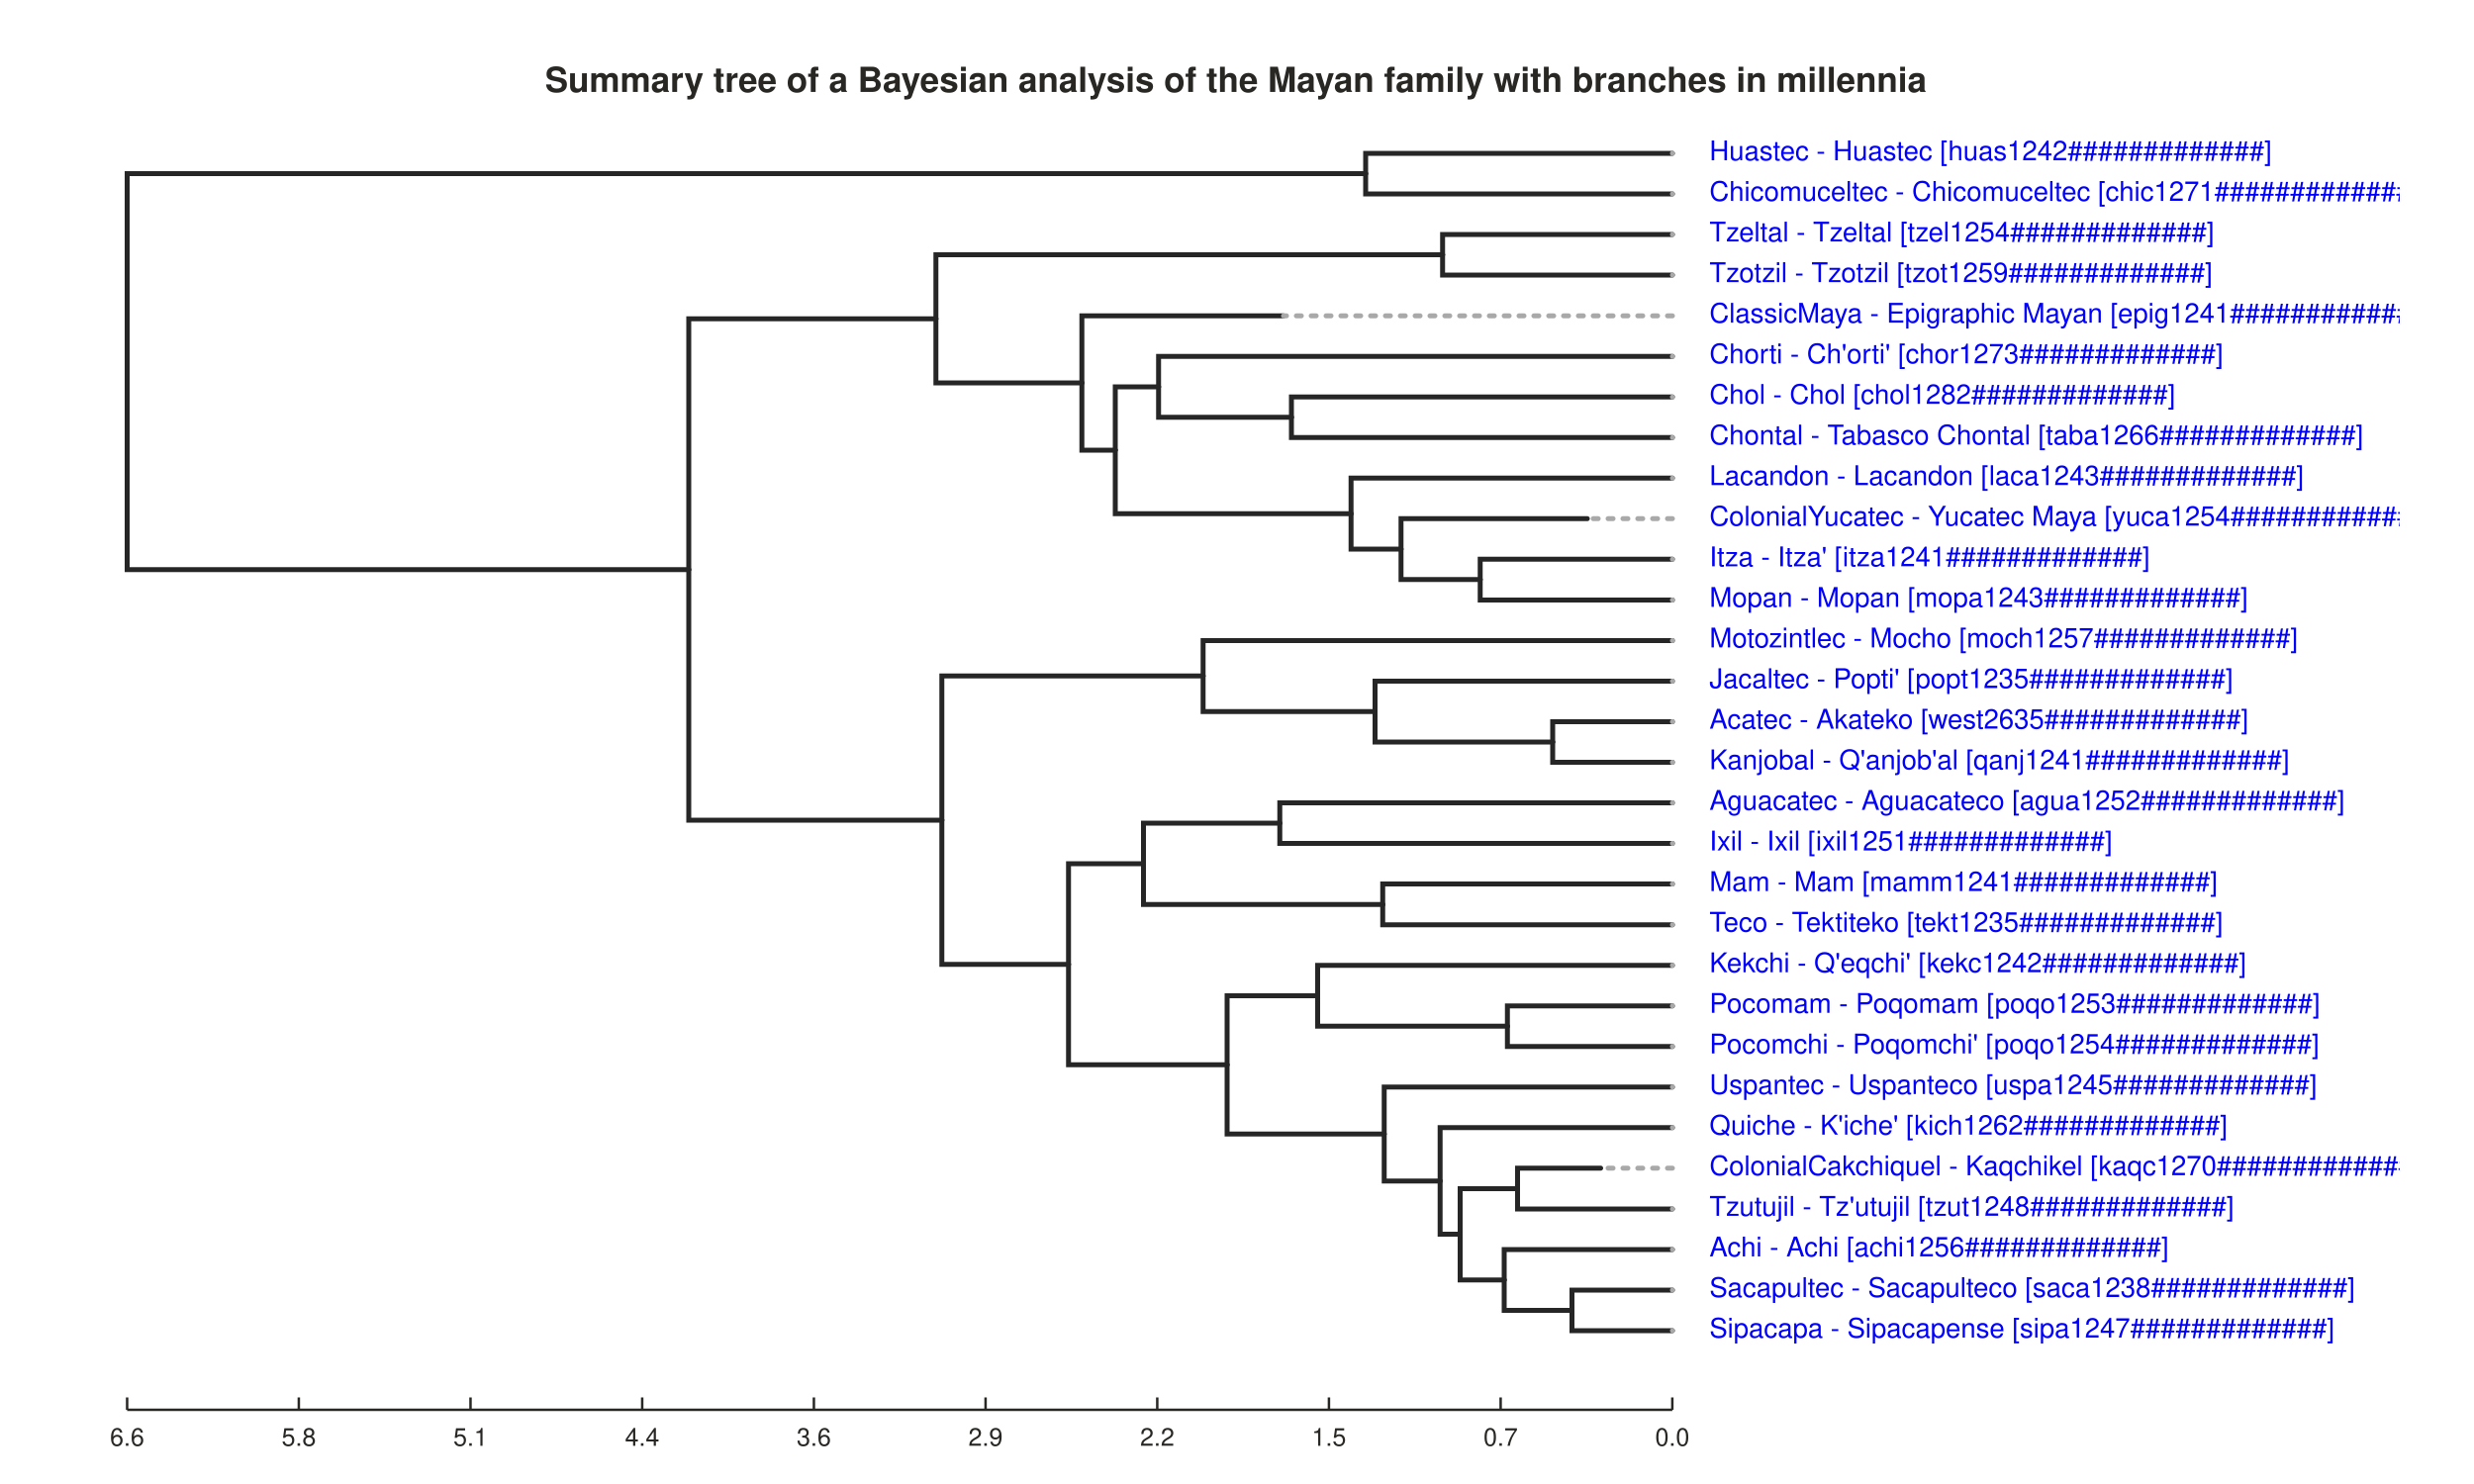
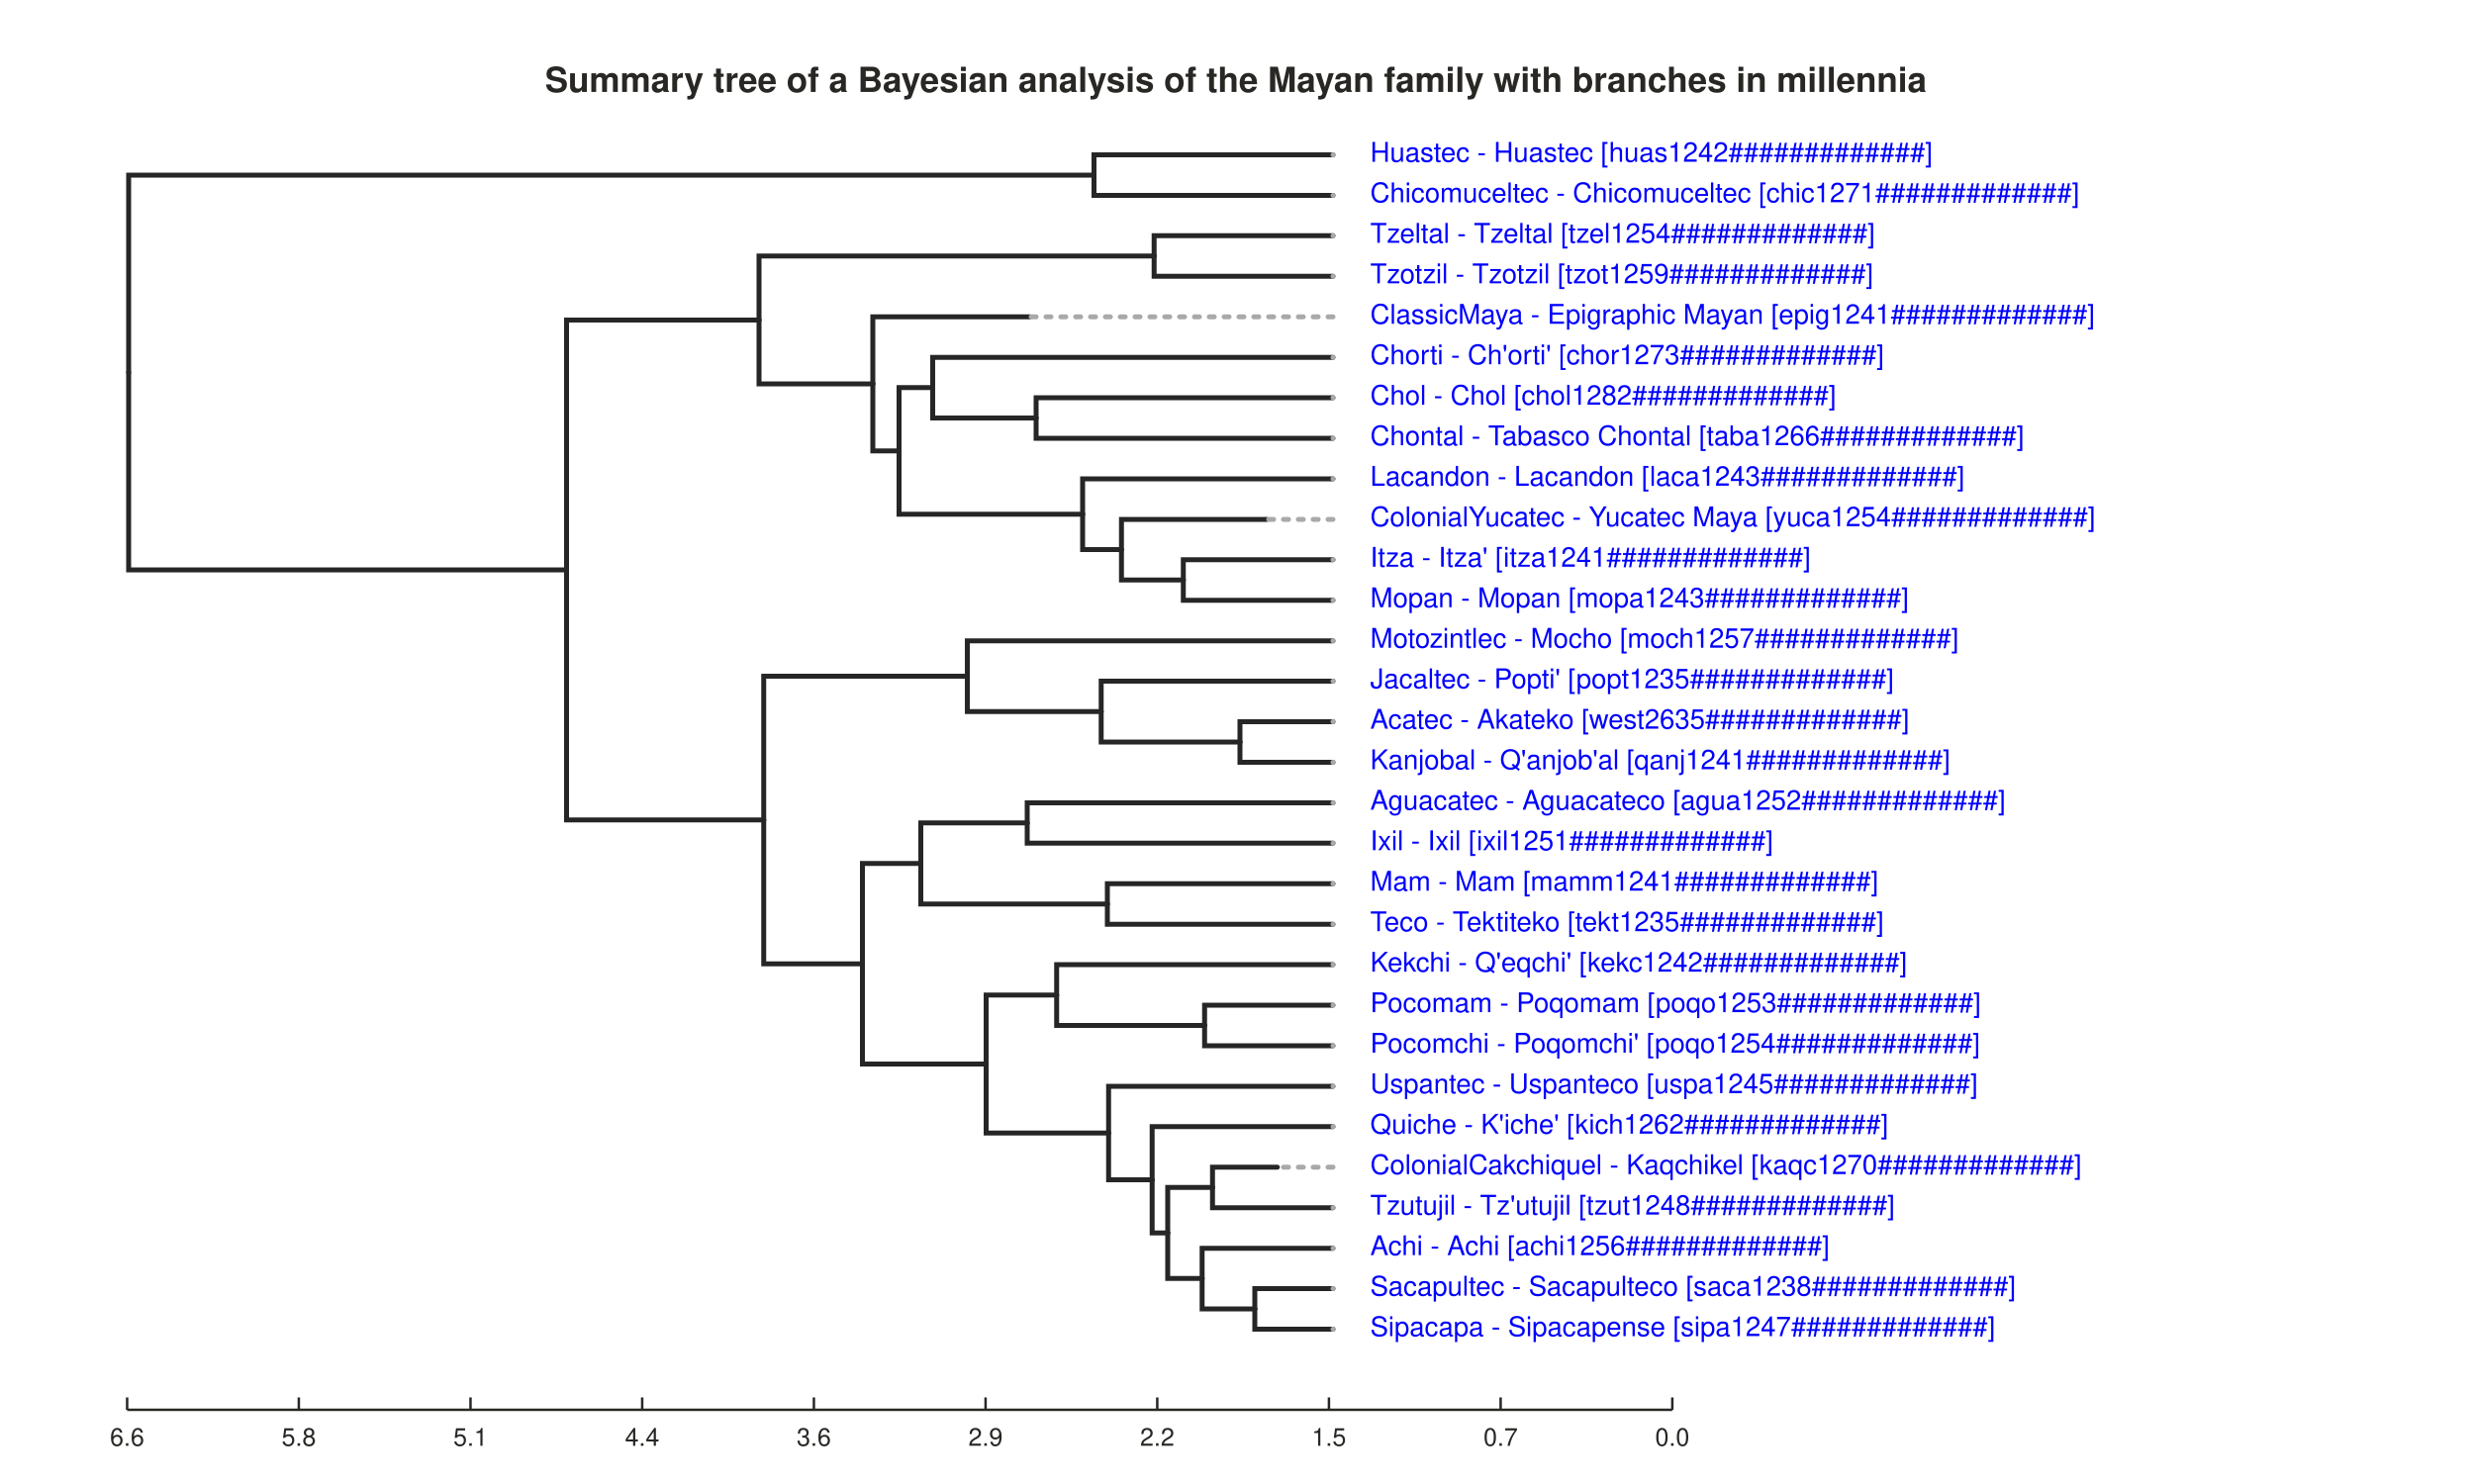
- <svg xmlns="http://www.w3.org/2000/svg" class="toyplot-canvas-Canvas" width="1000.0px" height="600.0px" viewBox="0 0 1000.0 600.0" preserveAspectRatio="xMidYMid meet" style="background-color:transparent;border-color:#292724;border-style:none;border-width:1.0;fill:rgb(16.1%,15.3%,14.1%);fill-opacity:1.0;font-family:Helvetica;font-size:12px;opacity:1.0;stroke:rgb(16.1%,15.3%,14.1%);stroke-opacity:1.0;stroke-width:1.0" id="t385b037713354396ab0f3ab682325eaf">
-   <g class="toyplot-coordinates-Cartesian" id="tf5b4c22f09a84bd4a06bd1eb70d316cf">
-     <clipPath id="t4eb082028e35452ea8b16a9d7ea19ca4">
+ <svg xmlns="http://www.w3.org/2000/svg" class="toyplot-canvas-Canvas" width="1000.0px" height="600.0px" viewBox="0 0 1000.0 600.0" preserveAspectRatio="xMidYMid meet" style="background-color:transparent;border-color:#292724;border-style:none;border-width:1.0;fill:rgb(16.1%,15.3%,14.1%);fill-opacity:1.0;font-family:Helvetica;font-size:12px;opacity:1.0;stroke:rgb(16.1%,15.3%,14.1%);stroke-opacity:1.0;stroke-width:1.0" id="t9cee3fc1a1e747138f813a5fc734edfe">
+   <g class="toyplot-coordinates-Cartesian" id="t9c0bf7cbd4b84a6ebf5725454ddcafea">
+     <clipPath id="t7d8d58bd32784ff7a29a488ecd12ecce">
      <rect x="30.0" y="30.0" width="940.0" height="540.0" />
    </clipPath>
-     <g clip-path="url(#t4eb082028e35452ea8b16a9d7ea19ca4)">
-       <g class="toytree-mark-Toytree" id="t10bd480a8fb744479f26c902b76364d7">
+     <g clip-path="url(#t7d8d58bd32784ff7a29a488ecd12ecce)">
+       <g class="toytree-mark-Toytree" id="tc641a0e787b14a338c904912ed7cc2c6">
        <g class="toytree-Edges" style="fill:none;stroke:rgb(14.9%,14.9%,14.9%);stroke-linecap:round;stroke-opacity:1;stroke-width:2">
-           <path d="M 51.4 150.2 L 51.4 70.2 L 552.0 70.2" id="58,57" />
-           <path d="M 51.4 150.2 L 51.4 230.3 L 278.4 230.3" id="58,56" />
-           <path d="M 278.4 230.3 L 278.4 128.9 L 378.3 128.9" id="56,55" />
-           <path d="M 278.4 230.3 L 278.4 331.6 L 380.7 331.6" id="56,54" />
-           <path d="M 378.3 128.9 L 378.3 103.0 L 583.1 103.0" id="55,53" />
-           <path d="M 378.3 128.9 L 378.3 154.8 L 437.3 154.8" id="55,52" />
-           <path d="M 380.7 331.6 L 380.7 273.3 L 486.3 273.3" id="54,51" />
-           <path d="M 380.7 331.6 L 380.7 389.9 L 431.9 389.9" id="54,50" />
-           <path d="M 437.3 154.8 L 437.3 182.0 L 450.8 182.0" id="52,49" />
-           <path d="M 486.3 273.3 L 486.3 287.7 L 555.8 287.7" id="51,48" />
-           <path d="M 431.9 389.9 L 431.9 349.2 L 462.2 349.2" id="50,47" />
-           <path d="M 431.9 389.9 L 431.9 430.5 L 496.0 430.5" id="50,46" />
-           <path d="M 450.8 182.0 L 450.8 156.4 L 468.3 156.4" id="49,45" />
-           <path d="M 450.8 182.0 L 450.8 207.7 L 546.1 207.7" id="49,44" />
-           <path d="M 555.8 287.7 L 555.8 300.0 L 627.6 300.0" id="48,43" />
-           <path d="M 462.2 349.2 L 462.2 332.8 L 517.3 332.8" id="47,42" />
-           <path d="M 462.2 349.2 L 462.2 365.7 L 558.9 365.7" id="47,41" />
-           <path d="M 496.0 430.5 L 496.0 402.6 L 532.6 402.6" id="46,40" />
-           <path d="M 496.0 430.5 L 496.0 458.5 L 559.5 458.5" id="46,39" />
-           <path d="M 468.3 156.4 L 468.3 168.7 L 522.0 168.7" id="45,38" />
-           <path d="M 546.1 207.7 L 546.1 222.0 L 566.3 222.0" id="44,37" />
-           <path d="M 532.6 402.6 L 532.6 414.9 L 609.3 414.9" id="40,36" />
-           <path d="M 559.5 458.5 L 559.5 477.5 L 582.1 477.5" id="39,35" />
-           <path d="M 566.3 222.0 L 566.3 234.3 L 598.3 234.3" id="37,34" />
-           <path d="M 582.1 477.5 L 582.1 499.0 L 590.2 499.0" id="35,33" />
-           <path d="M 590.2 499.0 L 590.2 480.6 L 613.4 480.6" id="33,32" />
-           <path d="M 590.2 499.0 L 590.2 517.5 L 608.0 517.5" id="33,31" />
-           <path d="M 608.0 517.5 L 608.0 529.8 L 635.4 529.8" id="31,30" />
-           <path d="M 552.0 70.2 L 552.0 62.0 L 676.0 62.0" id="57,29" />
-           <path d="M 552.0 70.2 L 552.0 78.4 L 676.0 78.4" id="57,28" />
-           <path d="M 583.1 103.0 L 583.1 94.8 L 676.0 94.8" id="53,27" />
-           <path d="M 583.1 103.0 L 583.1 111.2 L 676.0 111.2" id="53,26" />
-           <path d="M 437.3 154.8 L 437.3 127.7 L 518.8 127.7" id="52,25" />
-           <path d="M 468.3 156.4 L 468.3 144.1 L 676.0 144.1" id="45,24" />
-           <path d="M 522.0 168.7 L 522.0 160.5 L 676.0 160.5" id="38,23" />
-           <path d="M 522.0 168.7 L 522.0 176.9 L 676.0 176.9" id="38,22" />
-           <path d="M 546.1 207.7 L 546.1 193.3 L 676.0 193.3" id="44,21" />
-           <path d="M 566.3 222.0 L 566.3 209.7 L 641.6 209.7" id="37,20" />
-           <path d="M 598.3 234.3 L 598.3 226.1 L 676.0 226.1" id="34,19" />
-           <path d="M 598.3 234.3 L 598.3 242.6 L 676.0 242.6" id="34,18" />
-           <path d="M 486.3 273.3 L 486.3 259.0 L 676.0 259.0" id="51,17" />
-           <path d="M 555.8 287.7 L 555.8 275.4 L 676.0 275.4" id="48,16" />
-           <path d="M 627.6 300.0 L 627.6 291.8 L 676.0 291.8" id="43,15" />
-           <path d="M 627.6 300.0 L 627.6 308.2 L 676.0 308.2" id="43,14" />
-           <path d="M 517.3 332.8 L 517.3 324.6 L 676.0 324.6" id="42,13" />
-           <path d="M 517.3 332.8 L 517.3 341.0 L 676.0 341.0" id="42,12" />
-           <path d="M 558.9 365.7 L 558.9 357.4 L 676.0 357.4" id="41,11" />
-           <path d="M 558.9 365.7 L 558.9 373.9 L 676.0 373.9" id="41,10" />
-           <path d="M 532.6 402.6 L 532.6 390.3 L 676.0 390.3" id="40,9" />
-           <path d="M 609.3 414.9 L 609.3 406.7 L 676.0 406.7" id="36,8" />
-           <path d="M 609.3 414.9 L 609.3 423.1 L 676.0 423.1" id="36,7" />
-           <path d="M 559.5 458.5 L 559.5 439.5 L 676.0 439.5" id="39,6" />
-           <path d="M 582.1 477.5 L 582.1 455.9 L 676.0 455.9" id="35,5" />
-           <path d="M 613.4 480.6 L 613.4 472.3 L 647.0 472.3" id="32,4" />
-           <path d="M 613.4 480.6 L 613.4 488.8 L 676.0 488.8" id="32,3" />
-           <path d="M 608.0 517.5 L 608.0 505.2 L 676.0 505.2" id="31,2" />
-           <path d="M 635.4 529.8 L 635.4 521.6 L 676.0 521.6" id="30,1" />
-           <path d="M 635.4 529.8 L 635.4 538.0 L 676.0 538.0" id="30,0" />
+           <path d="M 52.0 150.6 L 52.0 70.8 L 442.2 70.8" id="58,57" />
+           <path d="M 52.0 150.6 L 52.0 230.4 L 229.0 230.4" id="58,56" />
+           <path d="M 229.0 230.4 L 229.0 129.4 L 306.8 129.4" id="56,55" />
+           <path d="M 229.0 230.4 L 229.0 331.5 L 308.7 331.5" id="56,54" />
+           <path d="M 306.8 129.4 L 306.8 103.5 L 466.5 103.5" id="55,53" />
+           <path d="M 306.8 129.4 L 306.8 155.2 L 352.8 155.2" id="55,52" />
+           <path d="M 308.7 331.5 L 308.7 273.4 L 391.0 273.4" id="54,51" />
+           <path d="M 308.7 331.5 L 308.7 389.7 L 348.6 389.7" id="54,50" />
+           <path d="M 352.8 155.2 L 352.8 182.3 L 363.4 182.3" id="52,49" />
+           <path d="M 391.0 273.4 L 391.0 287.7 L 445.1 287.7" id="51,48" />
+           <path d="M 348.6 389.7 L 348.6 349.1 L 372.2 349.1" id="50,47" />
+           <path d="M 348.6 389.7 L 348.6 430.2 L 398.6 430.2" id="50,46" />
+           <path d="M 363.4 182.3 L 363.4 156.7 L 377.0 156.7" id="49,45" />
+           <path d="M 363.4 182.3 L 363.4 207.9 L 437.6 207.9" id="49,44" />
+           <path d="M 445.1 287.7 L 445.1 300.0 L 501.2 300.0" id="48,43" />
+           <path d="M 372.2 349.1 L 372.2 332.7 L 415.2 332.7" id="47,42" />
+           <path d="M 372.2 349.1 L 372.2 365.5 L 447.6 365.5" id="47,41" />
+           <path d="M 398.6 430.2 L 398.6 402.3 L 427.1 402.3" id="46,40" />
+           <path d="M 398.6 430.2 L 398.6 458.1 L 448.1 458.1" id="46,39" />
+           <path d="M 377.0 156.7 L 377.0 169.0 L 418.8 169.0" id="45,38" />
+           <path d="M 437.6 207.9 L 437.6 222.2 L 453.3 222.2" id="44,37" />
+           <path d="M 427.1 402.3 L 427.1 414.6 L 486.9 414.6" id="40,36" />
+           <path d="M 448.1 458.1 L 448.1 477.0 L 465.7 477.0" id="39,35" />
+           <path d="M 453.3 222.2 L 453.3 234.5 L 478.3 234.5" id="37,34" />
+           <path d="M 465.7 477.0 L 465.7 498.5 L 472.0 498.5" id="35,33" />
+           <path d="M 472.0 498.5 L 472.0 480.1 L 490.1 480.1" id="33,32" />
+           <path d="M 472.0 498.5 L 472.0 516.9 L 485.9 516.9" id="33,31" />
+           <path d="M 485.9 516.9 L 485.9 529.2 L 507.2 529.2" id="31,30" />
+           <path d="M 442.2 70.8 L 442.2 62.6 L 538.8 62.6" id="57,29" />
+           <path d="M 442.2 70.8 L 442.2 79.0 L 538.8 79.0" id="57,28" />
+           <path d="M 466.5 103.5 L 466.5 95.3 L 538.8 95.3" id="53,27" />
+           <path d="M 466.5 103.5 L 466.5 111.7 L 538.8 111.7" id="53,26" />
+           <path d="M 352.8 155.2 L 352.8 128.1 L 416.3 128.1" id="52,25" />
+           <path d="M 377.0 156.7 L 377.0 144.5 L 538.8 144.5" id="45,24" />
+           <path d="M 418.8 169.0 L 418.8 160.8 L 538.8 160.8" id="38,23" />
+           <path d="M 418.8 169.0 L 418.8 177.2 L 538.8 177.2" id="38,22" />
+           <path d="M 437.6 207.9 L 437.6 193.6 L 538.8 193.6" id="44,21" />
+           <path d="M 453.3 222.2 L 453.3 210.0 L 512.1 210.0" id="37,20" />
+           <path d="M 478.3 234.5 L 478.3 226.3 L 538.8 226.3" id="34,19" />
+           <path d="M 478.3 234.5 L 478.3 242.7 L 538.8 242.7" id="34,18" />
+           <path d="M 391.0 273.4 L 391.0 259.1 L 538.8 259.1" id="51,17" />
+           <path d="M 445.1 287.7 L 445.1 275.4 L 538.8 275.4" id="48,16" />
+           <path d="M 501.2 300.0 L 501.2 291.8 L 538.8 291.8" id="43,15" />
+           <path d="M 501.2 300.0 L 501.2 308.2 L 538.8 308.2" id="43,14" />
+           <path d="M 415.2 332.7 L 415.2 324.6 L 538.8 324.6" id="42,13" />
+           <path d="M 415.2 332.7 L 415.2 340.9 L 538.8 340.9" id="42,12" />
+           <path d="M 447.6 365.5 L 447.6 357.3 L 538.8 357.3" id="41,11" />
+           <path d="M 447.6 365.5 L 447.6 373.7 L 538.8 373.7" id="41,10" />
+           <path d="M 427.1 402.3 L 427.1 390.0 L 538.8 390.0" id="40,9" />
+           <path d="M 486.9 414.6 L 486.9 406.4 L 538.8 406.4" id="36,8" />
+           <path d="M 486.9 414.6 L 486.9 422.8 L 538.8 422.8" id="36,7" />
+           <path d="M 448.1 458.1 L 448.1 439.2 L 538.8 439.2" id="39,6" />
+           <path d="M 465.7 477.0 L 465.7 455.5 L 538.8 455.5" id="35,5" />
+           <path d="M 490.1 480.1 L 490.1 471.9 L 516.3 471.9" id="32,4" />
+           <path d="M 490.1 480.1 L 490.1 488.3 L 538.8 488.3" id="32,3" />
+           <path d="M 485.9 516.9 L 485.9 504.7 L 538.8 504.7" id="31,2" />
+           <path d="M 507.2 529.2 L 507.2 521.0 L 538.8 521.0" id="30,1" />
+           <path d="M 507.2 529.2 L 507.2 537.4 L 538.8 537.4" id="30,0" />
        </g>
        <g class="toytree-AlignEdges" style="stroke:rgb(66.3%,66.3%,66.3%);stroke-dasharray:2, 4;stroke-linecap:round;stroke-opacity:1.0;stroke-width:2">
-           <path d="M 676.0 538.0 L 676.0 538.0" />
-           <path d="M 676.0 521.6 L 676.0 521.6" />
-           <path d="M 676.0 505.2 L 676.0 505.2" />
-           <path d="M 676.0 488.8 L 676.0 488.8" />
-           <path d="M 676.0 472.3 L 647.0 472.3" />
-           <path d="M 676.0 455.9 L 676.0 455.9" />
-           <path d="M 676.0 439.5 L 676.0 439.5" />
-           <path d="M 676.0 423.1 L 676.0 423.1" />
-           <path d="M 676.0 406.7 L 676.0 406.7" />
-           <path d="M 676.0 390.3 L 676.0 390.3" />
-           <path d="M 676.0 373.9 L 676.0 373.9" />
-           <path d="M 676.0 357.4 L 676.0 357.4" />
-           <path d="M 676.0 341.0 L 676.0 341.0" />
-           <path d="M 676.0 324.6 L 676.0 324.6" />
-           <path d="M 676.0 308.2 L 676.0 308.2" />
-           <path d="M 676.0 291.8 L 676.0 291.8" />
-           <path d="M 676.0 275.4 L 676.0 275.4" />
-           <path d="M 676.0 259.0 L 676.0 259.0" />
-           <path d="M 676.0 242.6 L 676.0 242.6" />
-           <path d="M 676.0 226.1 L 676.0 226.1" />
-           <path d="M 676.0 209.7 L 641.6 209.7" />
-           <path d="M 676.0 193.3 L 676.0 193.3" />
-           <path d="M 676.0 176.9 L 676.0 176.9" />
-           <path d="M 676.0 160.5 L 676.0 160.5" />
-           <path d="M 676.0 144.1 L 676.0 144.1" />
-           <path d="M 676.0 127.7 L 518.8 127.7" />
-           <path d="M 676.0 111.2 L 676.0 111.2" />
-           <path d="M 676.0 94.8 L 676.0 94.8" />
-           <path d="M 676.0 78.4 L 676.0 78.4" />
-           <path d="M 676.0 62.0 L 676.0 62.0" />
+           <path d="M 538.8 537.4 L 538.8 537.4" />
+           <path d="M 538.8 521.0 L 538.8 521.0" />
+           <path d="M 538.8 504.7 L 538.8 504.7" />
+           <path d="M 538.8 488.3 L 538.8 488.3" />
+           <path d="M 538.8 471.9 L 516.3 471.9" />
+           <path d="M 538.8 455.5 L 538.8 455.5" />
+           <path d="M 538.8 439.2 L 538.8 439.2" />
+           <path d="M 538.8 422.8 L 538.8 422.8" />
+           <path d="M 538.8 406.4 L 538.8 406.4" />
+           <path d="M 538.8 390.0 L 538.8 390.0" />
+           <path d="M 538.8 373.7 L 538.8 373.7" />
+           <path d="M 538.8 357.3 L 538.8 357.3" />
+           <path d="M 538.8 340.9 L 538.8 340.9" />
+           <path d="M 538.8 324.6 L 538.8 324.6" />
+           <path d="M 538.8 308.2 L 538.8 308.2" />
+           <path d="M 538.8 291.8 L 538.8 291.8" />
+           <path d="M 538.8 275.4 L 538.8 275.4" />
+           <path d="M 538.8 259.1 L 538.8 259.1" />
+           <path d="M 538.8 242.7 L 538.8 242.7" />
+           <path d="M 538.8 226.3 L 538.8 226.3" />
+           <path d="M 538.8 210.0 L 512.1 210.0" />
+           <path d="M 538.8 193.6 L 538.8 193.6" />
+           <path d="M 538.8 177.2 L 538.8 177.2" />
+           <path d="M 538.8 160.8 L 538.8 160.8" />
+           <path d="M 538.8 144.5 L 538.8 144.5" />
+           <path d="M 538.8 128.1 L 416.3 128.1" />
+           <path d="M 538.8 111.7 L 538.8 111.7" />
+           <path d="M 538.8 95.3 L 538.8 95.3" />
+           <path d="M 538.8 79.0 L 538.8 79.0" />
+           <path d="M 538.8 62.6 L 538.8 62.6" />
        </g>
        <g class="toytree-TipLabels" style="fill:rgb(14.9%,14.9%,14.9%);fill-opacity:1.0;font-family:helvetica;font-size:11px;font-weight:normal;stroke:none;white-space:pre">
-           <g transform="translate(675.96,538.00)rotate(0)">
+           <g transform="translate(538.85,537.40)rotate(0)">
            <a href="https://glottolog.org/resource/languoid/id/sipa1247#############">
              <text x="15.00" y="2.81" style="" fill="#0000ff">Sipacapa - Sipacapense [sipa1247#############]</text>
            </a>
          </g>
-           <g transform="translate(675.96,521.59)rotate(0)">
+           <g transform="translate(538.85,521.03)rotate(0)">
            <a href="https://glottolog.org/resource/languoid/id/saca1238#############">
              <text x="15.00" y="2.81" style="" fill="#0000ff">Sacapultec - Sacapulteco [saca1238#############]</text>
            </a>
          </g>
-           <g transform="translate(675.96,505.18)rotate(0)">
+           <g transform="translate(538.85,504.66)rotate(0)">
            <a href="https://glottolog.org/resource/languoid/id/achi1256#############">
              <text x="15.00" y="2.81" style="" fill="#0000ff">Achi - Achi [achi1256#############]</text>
            </a>
          </g>
-           <g transform="translate(675.96,488.76)rotate(0)">
+           <g transform="translate(538.85,488.28)rotate(0)">
            <a href="https://glottolog.org/resource/languoid/id/tzut1248#############">
              <text x="15.00" y="2.81" style="" fill="#0000ff">Tzutujil - Tz'utujil [tzut1248#############]</text>
            </a>
          </g>
-           <g transform="translate(675.96,472.35)rotate(0)">
+           <g transform="translate(538.85,471.91)rotate(0)">
            <a href="https://glottolog.org/resource/languoid/id/kaqc1270#############">
              <text x="15.00" y="2.81" style="" fill="#0000ff">ColonialCakchiquel - Kaqchikel [kaqc1270#############]</text>
            </a>
          </g>
-           <g transform="translate(675.96,455.93)rotate(0)">
+           <g transform="translate(538.85,455.54)rotate(0)">
            <a href="https://glottolog.org/resource/languoid/id/kich1262#############">
              <text x="15.00" y="2.81" style="" fill="#0000ff">Quiche - K'iche' [kich1262#############]</text>
            </a>
          </g>
-           <g transform="translate(675.96,439.52)rotate(0)">
+           <g transform="translate(538.85,439.17)rotate(0)">
            <a href="https://glottolog.org/resource/languoid/id/uspa1245#############">
              <text x="15.00" y="2.81" style="" fill="#0000ff">Uspantec - Uspanteco [uspa1245#############]</text>
            </a>
          </g>
-           <g transform="translate(675.96,423.11)rotate(0)">
+           <g transform="translate(538.85,422.79)rotate(0)">
            <a href="https://glottolog.org/resource/languoid/id/poqo1254#############">
              <text x="15.00" y="2.81" style="" fill="#0000ff">Pocomchi - Poqomchi' [poqo1254#############]</text>
            </a>
          </g>
-           <g transform="translate(675.96,406.69)rotate(0)">
+           <g transform="translate(538.85,406.42)rotate(0)">
            <a href="https://glottolog.org/resource/languoid/id/poqo1253#############">
              <text x="15.00" y="2.81" style="" fill="#0000ff">Pocomam - Poqomam [poqo1253#############]</text>
            </a>
          </g>
-           <g transform="translate(675.96,390.28)rotate(0)">
+           <g transform="translate(538.85,390.05)rotate(0)">
            <a href="https://glottolog.org/resource/languoid/id/kekc1242#############">
              <text x="15.00" y="2.81" style="" fill="#0000ff">Kekchi - Q'eqchi' [kekc1242#############]</text>
            </a>
          </g>
-           <g transform="translate(675.96,373.86)rotate(0)">
+           <g transform="translate(538.85,373.68)rotate(0)">
            <a href="https://glottolog.org/resource/languoid/id/tekt1235#############">
              <text x="15.00" y="2.81" style="" fill="#0000ff">Teco - Tektiteko [tekt1235#############]</text>
            </a>
          </g>
-           <g transform="translate(675.96,357.45)rotate(0)">
+           <g transform="translate(538.85,357.30)rotate(0)">
            <a href="https://glottolog.org/resource/languoid/id/mamm1241#############">
              <text x="15.00" y="2.81" style="" fill="#0000ff">Mam - Mam [mamm1241#############]</text>
            </a>
          </g>
-           <g transform="translate(675.96,341.04)rotate(0)">
+           <g transform="translate(538.85,340.93)rotate(0)">
            <a href="https://glottolog.org/resource/languoid/id/ixil1251#############">
              <text x="15.00" y="2.81" style="" fill="#0000ff">Ixil - Ixil [ixil1251#############]</text>
            </a>
          </g>
-           <g transform="translate(675.96,324.62)rotate(0)">
+           <g transform="translate(538.85,324.56)rotate(0)">
            <a href="https://glottolog.org/resource/languoid/id/agua1252#############">
              <text x="15.00" y="2.81" style="" fill="#0000ff">Aguacatec - Aguacateco [agua1252#############]</text>
            </a>
          </g>
-           <g transform="translate(675.96,308.21)rotate(0)">
+           <g transform="translate(538.85,308.19)rotate(0)">
            <a href="https://glottolog.org/resource/languoid/id/qanj1241#############">
              <text x="15.00" y="2.81" style="" fill="#0000ff">Kanjobal - Q'anjob'al [qanj1241#############]</text>
            </a>
          </g>
-           <g transform="translate(675.96,291.79)rotate(0)">
+           <g transform="translate(538.85,291.81)rotate(0)">
            <a href="https://glottolog.org/resource/languoid/id/west2635#############">
              <text x="15.00" y="2.81" style="" fill="#0000ff">Acatec - Akateko [west2635#############]</text>
            </a>
          </g>
-           <g transform="translate(675.96,275.38)rotate(0)">
+           <g transform="translate(538.85,275.44)rotate(0)">
            <a href="https://glottolog.org/resource/languoid/id/popt1235#############">
              <text x="15.00" y="2.81" style="" fill="#0000ff">Jacaltec - Popti' [popt1235#############]</text>
            </a>
          </g>
-           <g transform="translate(675.96,258.96)rotate(0)">
+           <g transform="translate(538.85,259.07)rotate(0)">
            <a href="https://glottolog.org/resource/languoid/id/moch1257#############">
              <text x="15.00" y="2.81" style="" fill="#0000ff">Motozintlec - Mocho [moch1257#############]</text>
            </a>
          </g>
-           <g transform="translate(675.96,242.55)rotate(0)">
+           <g transform="translate(538.85,242.70)rotate(0)">
            <a href="https://glottolog.org/resource/languoid/id/mopa1243#############">
              <text x="15.00" y="2.81" style="" fill="#0000ff">Mopan - Mopan [mopa1243#############]</text>
            </a>
          </g>
-           <g transform="translate(675.96,226.14)rotate(0)">
+           <g transform="translate(538.85,226.32)rotate(0)">
            <a href="https://glottolog.org/resource/languoid/id/itza1241#############">
              <text x="15.00" y="2.81" style="" fill="#0000ff">Itza - Itza' [itza1241#############]</text>
            </a>
          </g>
-           <g transform="translate(675.96,209.72)rotate(0)">
+           <g transform="translate(538.85,209.95)rotate(0)">
            <a href="https://glottolog.org/resource/languoid/id/yuca1254#############">
              <text x="15.00" y="2.81" style="" fill="#0000ff">ColonialYucatec - Yucatec Maya [yuca1254#############]</text>
            </a>
          </g>
-           <g transform="translate(675.96,193.31)rotate(0)">
+           <g transform="translate(538.85,193.58)rotate(0)">
            <a href="https://glottolog.org/resource/languoid/id/laca1243#############">
              <text x="15.00" y="2.81" style="" fill="#0000ff">Lacandon - Lacandon [laca1243#############]</text>
            </a>
          </g>
-           <g transform="translate(675.96,176.89)rotate(0)">
+           <g transform="translate(538.85,177.21)rotate(0)">
            <a href="https://glottolog.org/resource/languoid/id/taba1266#############">
              <text x="15.00" y="2.81" style="" fill="#0000ff">Chontal - Tabasco Chontal [taba1266#############]</text>
            </a>
          </g>
-           <g transform="translate(675.96,160.48)rotate(0)">
+           <g transform="translate(538.85,160.83)rotate(0)">
            <a href="https://glottolog.org/resource/languoid/id/chol1282#############">
              <text x="15.00" y="2.81" style="" fill="#0000ff">Chol - Chol [chol1282#############]</text>
            </a>
          </g>
-           <g transform="translate(675.96,144.07)rotate(0)">
+           <g transform="translate(538.85,144.46)rotate(0)">
            <a href="https://glottolog.org/resource/languoid/id/chor1273#############">
              <text x="15.00" y="2.81" style="" fill="#0000ff">Chorti - Ch'orti' [chor1273#############]</text>
            </a>
          </g>
-           <g transform="translate(675.96,127.65)rotate(0)">
+           <g transform="translate(538.85,128.09)rotate(0)">
            <a href="https://glottolog.org/resource/languoid/id/epig1241#############">
              <text x="15.00" y="2.81" style="" fill="#0000ff">ClassicMaya - Epigraphic Mayan [epig1241#############]</text>
            </a>
          </g>
-           <g transform="translate(675.96,111.24)rotate(0)">
+           <g transform="translate(538.85,111.72)rotate(0)">
            <a href="https://glottolog.org/resource/languoid/id/tzot1259#############">
              <text x="15.00" y="2.81" style="" fill="#0000ff">Tzotzil - Tzotzil [tzot1259#############]</text>
            </a>
          </g>
-           <g transform="translate(675.96,94.82)rotate(0)">
+           <g transform="translate(538.85,95.34)rotate(0)">
            <a href="https://glottolog.org/resource/languoid/id/tzel1254#############">
              <text x="15.00" y="2.81" style="" fill="#0000ff">Tzeltal - Tzeltal [tzel1254#############]</text>
            </a>
          </g>
-           <g transform="translate(675.96,78.41)rotate(0)">
+           <g transform="translate(538.85,78.97)rotate(0)">
            <a href="https://glottolog.org/resource/languoid/id/chic1271#############">
              <text x="15.00" y="2.81" style="" fill="#0000ff">Chicomuceltec - Chicomuceltec [chic1271#############]</text>
            </a>
          </g>
-           <g transform="translate(675.96,62.00)rotate(0)">
+           <g transform="translate(538.85,62.60)rotate(0)">
            <a href="https://glottolog.org/resource/languoid/id/huas1242#############">
              <text x="15.00" y="2.81" style="" fill="#0000ff">Huastec - Huastec [huas1242#############]</text>
            </a>
          </g>
        </g>
      </g>
    </g>
-     <g class="toyplot-coordinates-Axis" id="t8a813bd169f343eea3ef53eb082a64ab" transform="translate(50.0,550.0)translate(0,20.0)">
+     <g class="toyplot-coordinates-Axis" id="t92e1dd3a7c63452498570a3e70143497" transform="translate(50.0,550.0)translate(0,20.0)">
      <line x1="1.388" y1="0" x2="625.96" y2="0" style="" />
      <g>
        <line x1="625.96" y1="0" x2="625.96" y2="-5" style="" />
        <line x1="556.563" y1="0" x2="556.563" y2="-5" style="" />
        <line x1="487.166" y1="0" x2="487.166" y2="-5" style="" />
        <line x1="417.77" y1="0" x2="417.77" y2="-5" style="" />
        <line x1="348.373" y1="0" x2="348.373" y2="-5" style="" />
        <line x1="278.976" y1="0" x2="278.976" y2="-5" style="" />
        <line x1="209.579" y1="0" x2="209.579" y2="-5" style="" />
        <line x1="140.182" y1="0" x2="140.182" y2="-5" style="" />
        <line x1="70.785" y1="0" x2="70.785" y2="-5" style="" />
        <line x1="1.388" y1="0" x2="1.388" y2="-5" style="" />
      </g>
      <g>
        <g transform="translate(625.9603,6)">
          <text x="-6.95" y="8.555" style="fill:rgb(16.1%,15.3%,14.1%);fill-opacity:1.0;font-family:helvetica;font-size:10.0px;font-weight:normal;stroke:none;vertical-align:baseline;white-space:pre">0.0</text>
        </g>
        <g transform="translate(556.5634,6)">
          <text x="-6.95" y="8.555" style="fill:rgb(16.1%,15.3%,14.1%);fill-opacity:1.0;font-family:helvetica;font-size:10.0px;font-weight:normal;stroke:none;vertical-align:baseline;white-space:pre">0.7</text>
        </g>
        <g transform="translate(487.1664,6)">
          <text x="-6.95" y="8.555" style="fill:rgb(16.1%,15.3%,14.1%);fill-opacity:1.0;font-family:helvetica;font-size:10.0px;font-weight:normal;stroke:none;vertical-align:baseline;white-space:pre">1.5</text>
        </g>
        <g transform="translate(417.7695,6)">
          <text x="-6.95" y="8.555" style="fill:rgb(16.1%,15.3%,14.1%);fill-opacity:1.0;font-family:helvetica;font-size:10.0px;font-weight:normal;stroke:none;vertical-align:baseline;white-space:pre">2.2</text>
        </g>
        <g transform="translate(348.3726,6)">
          <text x="-6.95" y="8.555" style="fill:rgb(16.1%,15.3%,14.1%);fill-opacity:1.0;font-family:helvetica;font-size:10.0px;font-weight:normal;stroke:none;vertical-align:baseline;white-space:pre">2.9</text>
        </g>
        <g transform="translate(278.9757,6)">
          <text x="-6.95" y="8.555" style="fill:rgb(16.1%,15.3%,14.1%);fill-opacity:1.0;font-family:helvetica;font-size:10.0px;font-weight:normal;stroke:none;vertical-align:baseline;white-space:pre">3.6</text>
        </g>
        <g transform="translate(209.5787,6)">
          <text x="-6.95" y="8.555" style="fill:rgb(16.1%,15.3%,14.1%);fill-opacity:1.0;font-family:helvetica;font-size:10.0px;font-weight:normal;stroke:none;vertical-align:baseline;white-space:pre">4.4</text>
        </g>
        <g transform="translate(140.1818,6)">
          <text x="-6.95" y="8.555" style="fill:rgb(16.1%,15.3%,14.1%);fill-opacity:1.0;font-family:helvetica;font-size:10.0px;font-weight:normal;stroke:none;vertical-align:baseline;white-space:pre">5.1</text>
        </g>
        <g transform="translate(70.78487,6)">
          <text x="-6.95" y="8.555" style="fill:rgb(16.1%,15.3%,14.1%);fill-opacity:1.0;font-family:helvetica;font-size:10.0px;font-weight:normal;stroke:none;vertical-align:baseline;white-space:pre">5.8</text>
        </g>
        <g transform="translate(1.387939,6)">
          <text x="-6.95" y="8.555" style="fill:rgb(16.1%,15.3%,14.1%);fill-opacity:1.0;font-family:helvetica;font-size:10.0px;font-weight:normal;stroke:none;vertical-align:baseline;white-space:pre">6.6</text>
        </g>
      </g>
      <g class="toyplot-coordinates-Axis-coordinates" style="visibility:hidden" transform="">
        <line x1="0" x2="0" y1="-3.0" y2="4.5" style="stroke:rgb(43.9%,50.2%,56.5%);stroke-opacity:1.0;stroke-width:1.0" />
        <text x="0" y="-6" style="alignment-baseline:alphabetic;fill:rgb(43.9%,50.2%,56.5%);fill-opacity:1.0;font-size:10px;font-weight:normal;stroke:none;text-anchor:middle" />
      </g>
    </g>
    <g transform="translate(500.0,42.0)">
      <text x="-279.713" y="-4.823" style="fill:rgb(16.1%,15.3%,14.1%);fill-opacity:1.0;font-family:helvetica;font-size:14.0px;font-weight:bold;stroke:none;vertical-align:baseline;white-space:pre">Summary tree of a Bayesian analysis of the Mayan family with branches in millennia</text>
    </g>
  </g>
</svg>
